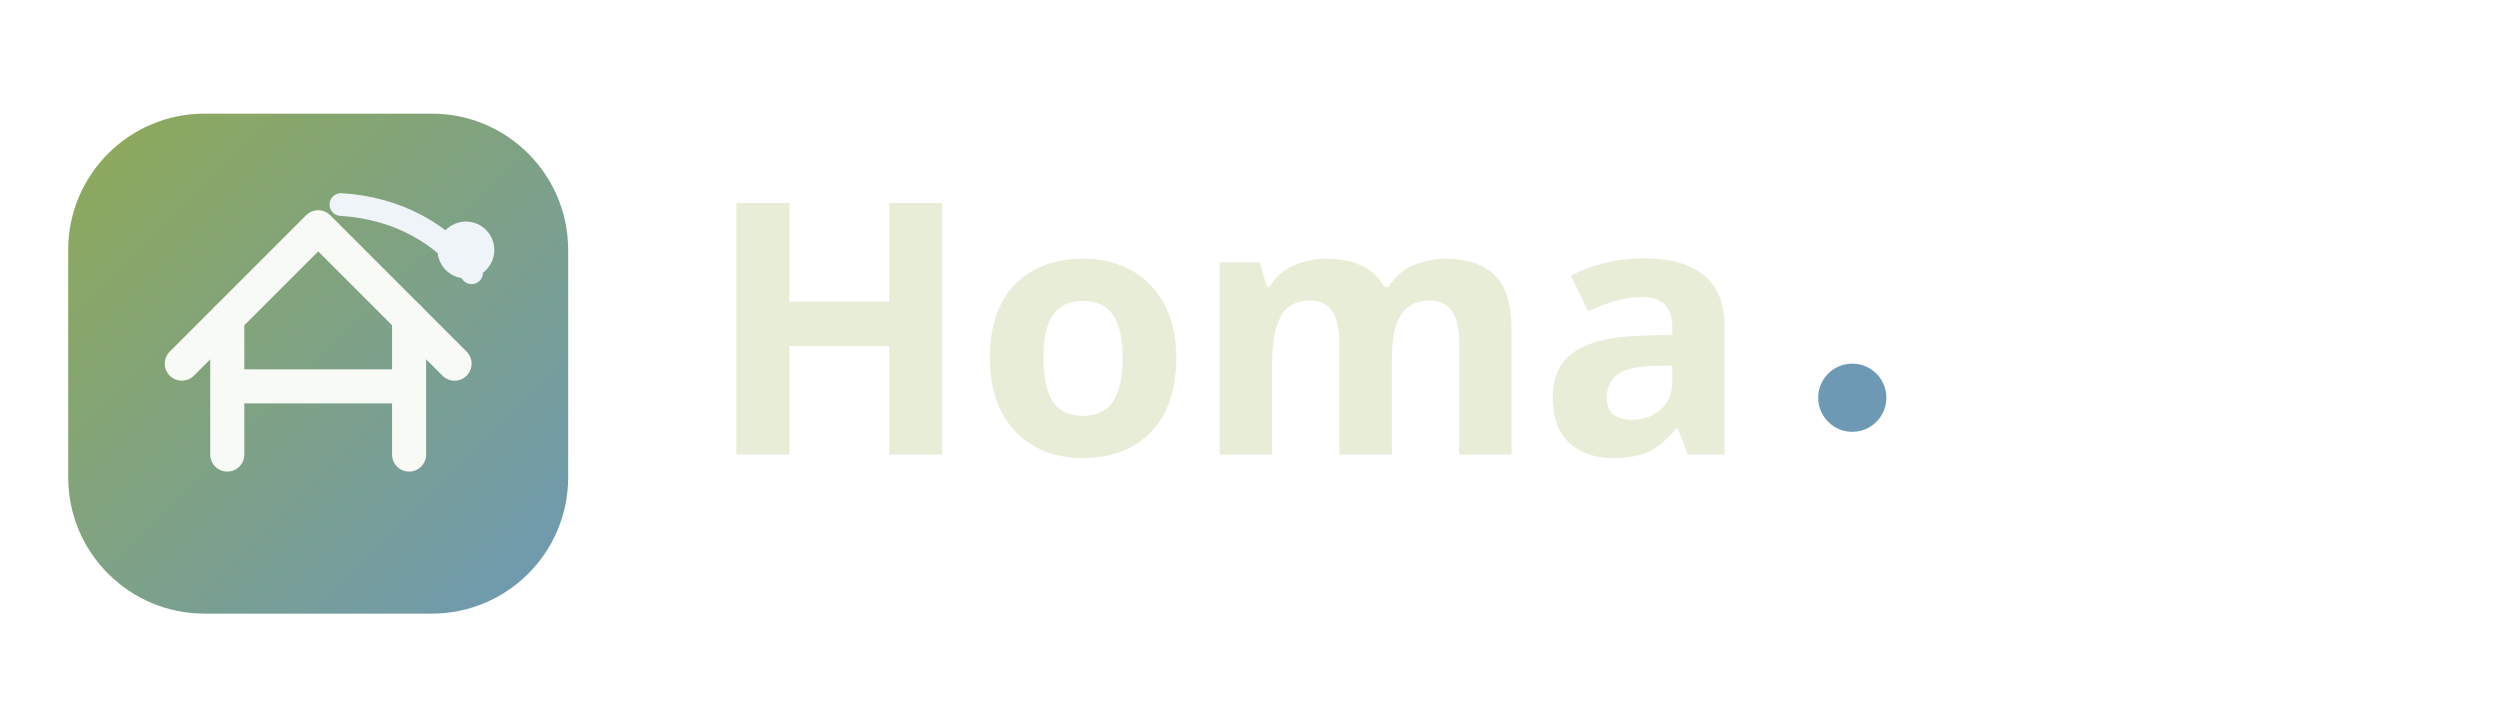
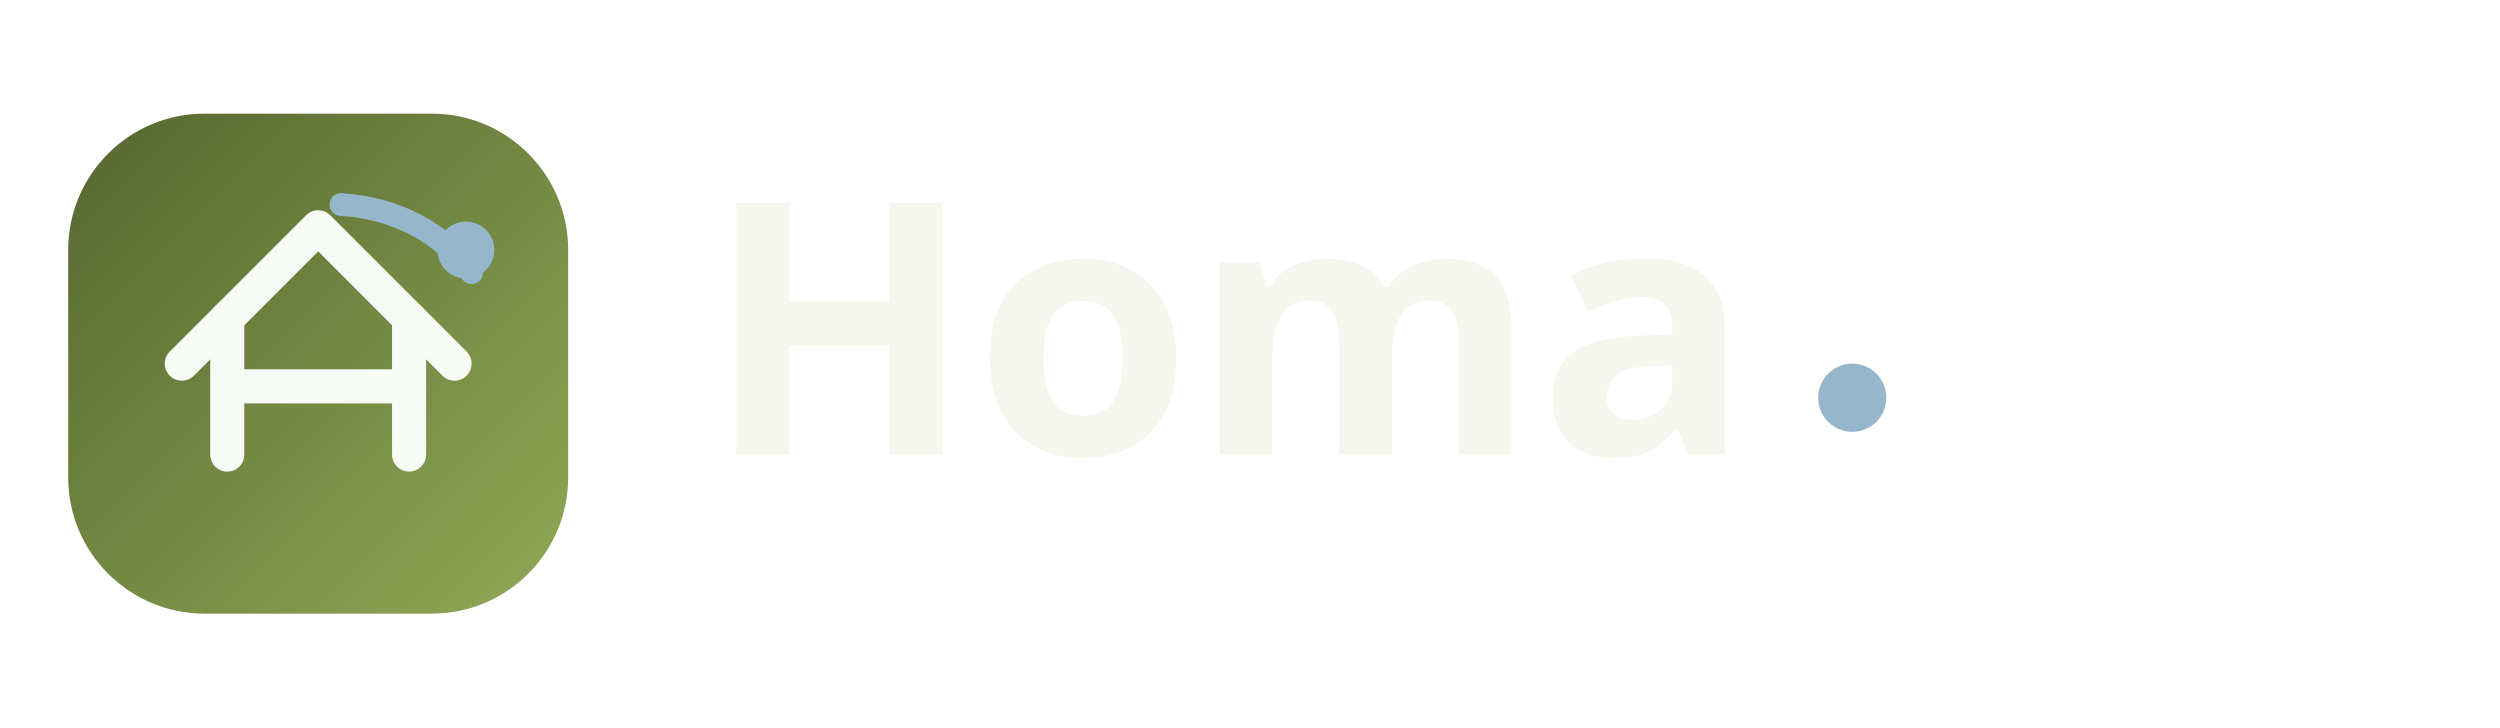
<svg xmlns="http://www.w3.org/2000/svg" width="220" height="64" viewBox="0 0 220 64" fill="none">
  <defs>
    <linearGradient id="homaBadgeDark" x1="6" y1="10" x2="50" y2="54" gradientUnits="userSpaceOnUse">
-       <stop stop-color="#8FAA56" />
-       <stop offset="1" stop-color="#6D99B5" />
+       <stop stop-color="#55662F" />
+       <stop offset="1" stop-color="#8FAA56" />
    </linearGradient>
  </defs>
  <rect x="6" y="10" width="44" height="44" rx="12" fill="url(#homaBadgeDark)" />
  <path d="M16 32L28 20L40 32" stroke="#F8FAF5" stroke-width="3" stroke-linecap="round" stroke-linejoin="round" />
  <path d="M20 40V28M36 40V28M20 34H36" stroke="#F8FAF5" stroke-width="3" stroke-linecap="round" />
-   <path d="M30 18C35 18.3 39 20.6 41.5 24" stroke="#EFF4F8" stroke-width="2" stroke-linecap="round" />
-   <circle cx="41" cy="22" r="2.5" fill="#EFF4F8" />
-   <text x="62" y="40" font-family="Poppins, Avenir Next, Segoe UI, sans-serif" font-size="31" font-weight="700" fill="#E8EDD8">Homa</text>
-   <circle cx="163" cy="35" r="3" fill="#6D99B5" />
+   <path d="M30 18C35 18.3 39 20.6 41.5 24" stroke="#96B7CB" stroke-width="2" stroke-linecap="round" />
+   <circle cx="41" cy="22" r="2.5" fill="#96B7CB" />
+   <text x="62" y="40" font-family="Poppins, Avenir Next, Segoe UI, sans-serif" font-size="31" font-weight="700" fill="#F5F7EE">Homa</text>
+   <circle cx="163" cy="35" r="3" fill="#96B7CB" />
</svg>
